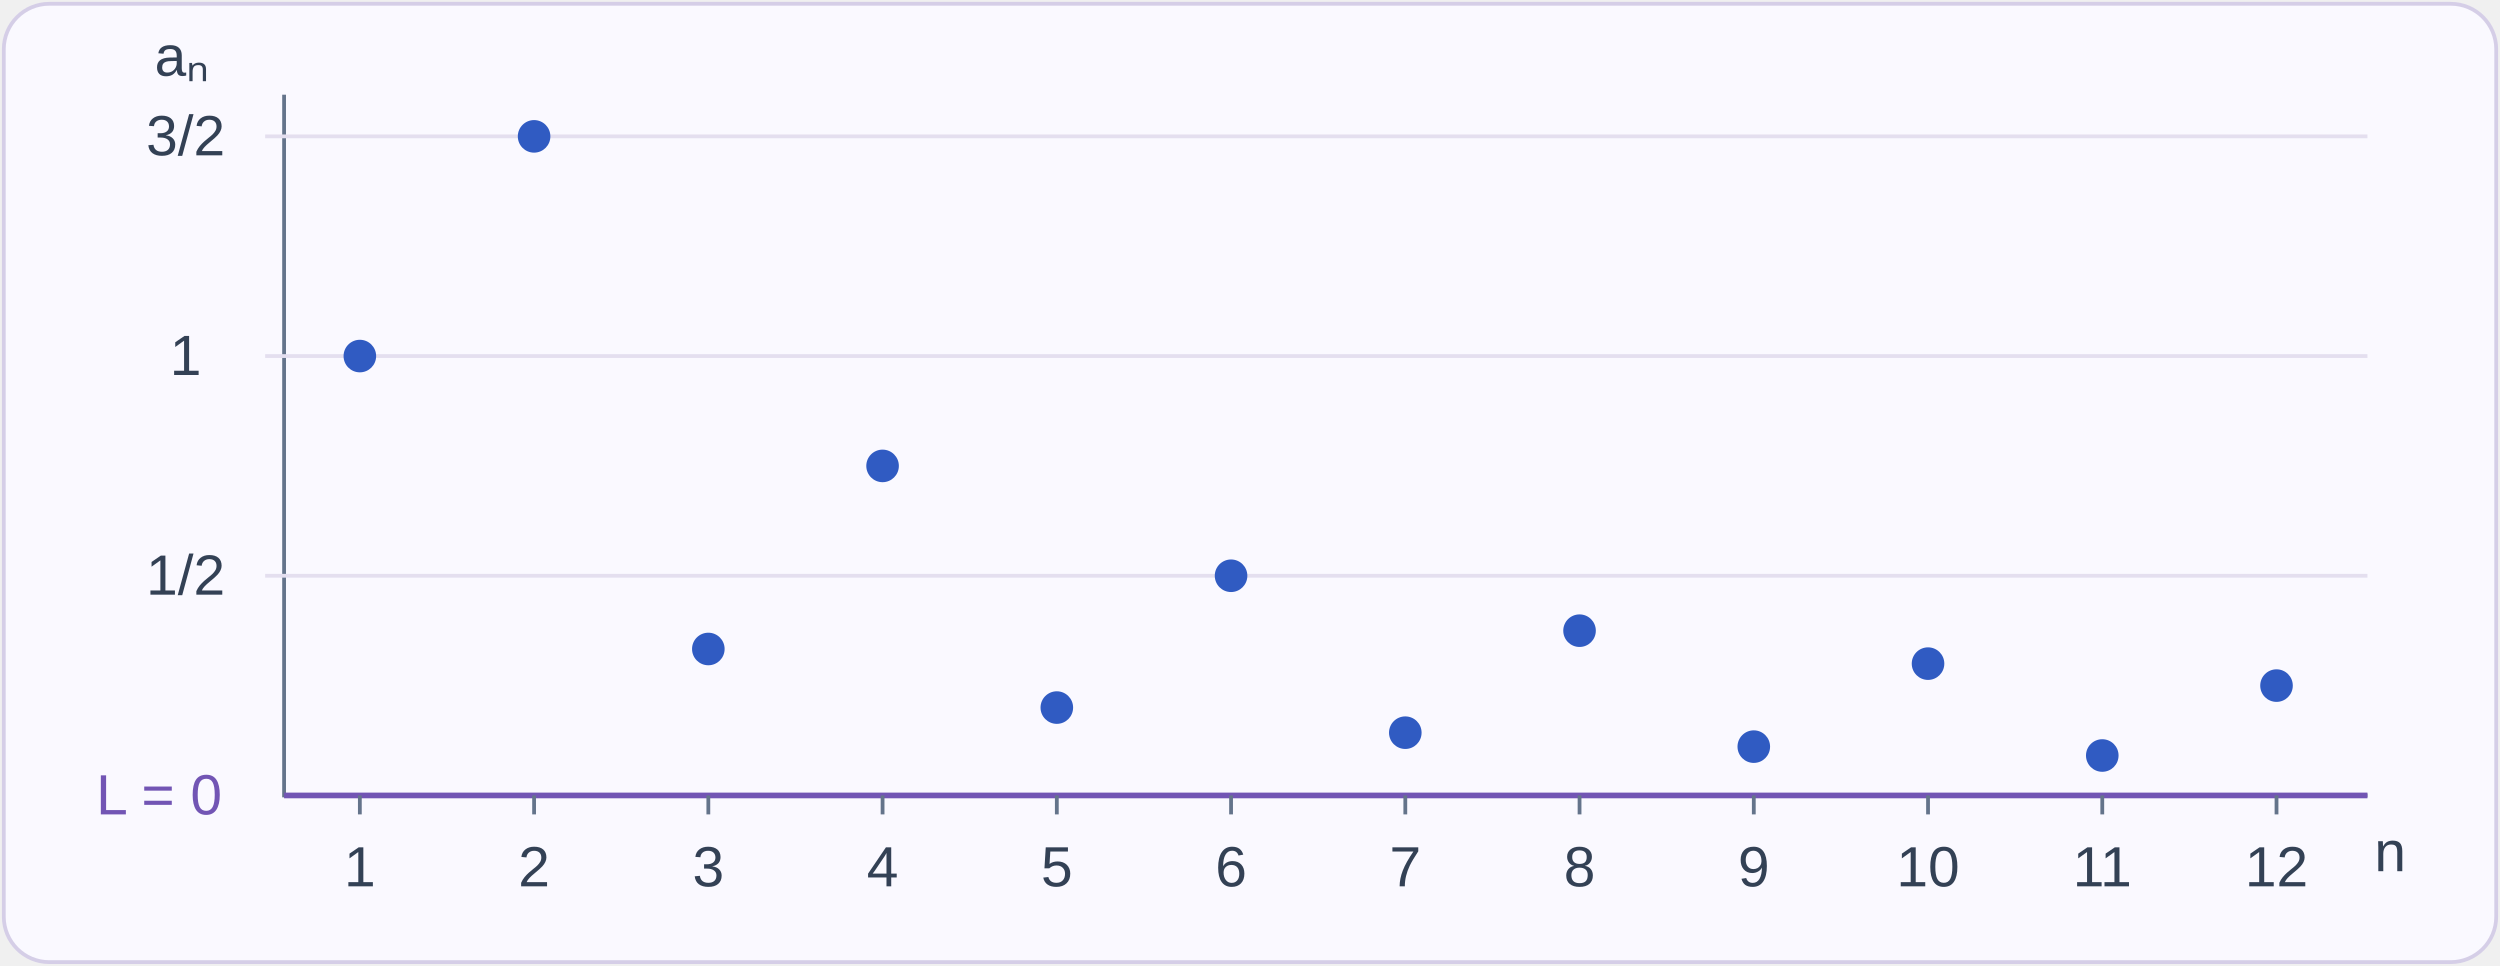
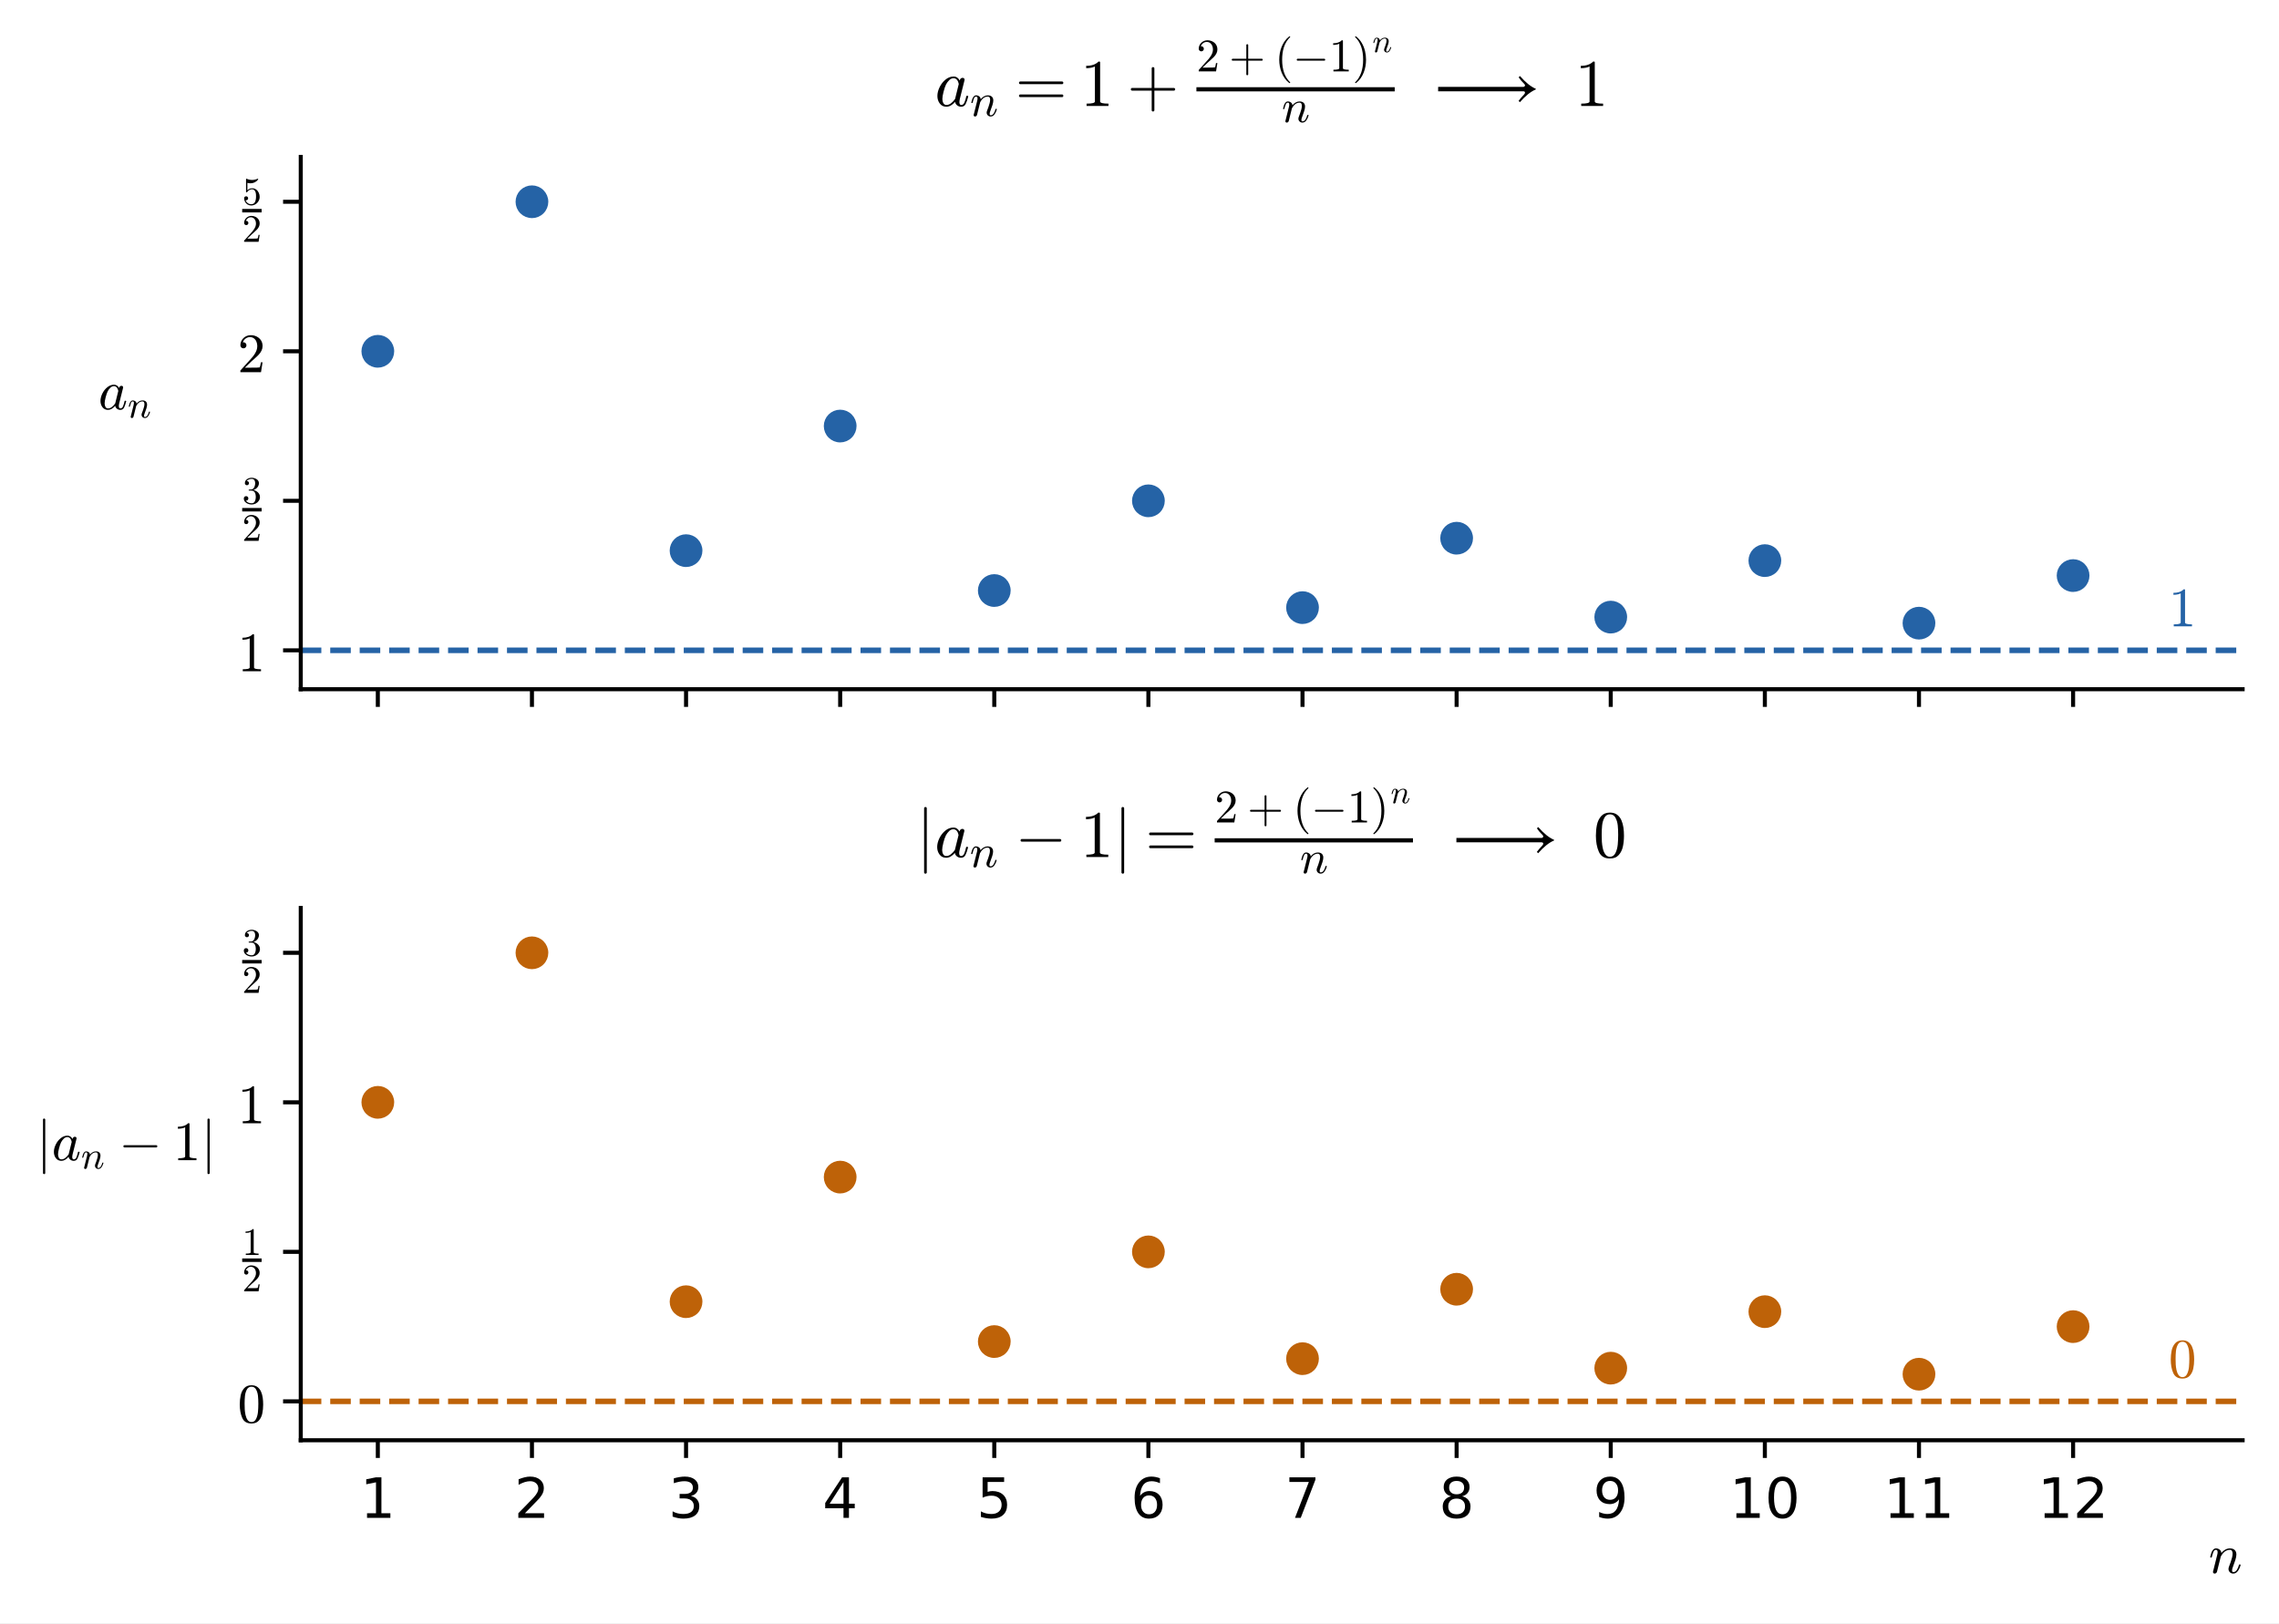
- <svg xmlns="http://www.w3.org/2000/svg" viewBox="0 0 660 255" role="img" aria-labelledby="title desc">
-   <rect x="1" y="1" width="658" height="253" rx="12" fill="#faf9ff" stroke="#d5cee7" />
-   <g font-family="Arial, sans-serif" font-size="15" direction="ltr" text-anchor="middle" fill="#334155">
-     <path d="M75 25V210H625" stroke="#64748b" fill="none" />
-     <text x="631" y="230">n</text>
-     <text x="48" y="20">aₙ</text>
-     <path d="M75 210H625" stroke="#7255b4" stroke-width="1.5" />
-     <text x="42" y="215" fill="#7255b4">L = 0</text>
-     <path d="M70 152H625" stroke="#e4dfef" />
-     <text x="49" y="157">1/2</text>
-     <path d="M70 94H625" stroke="#e4dfef" />
-     <text x="49" y="99">1</text>
-     <path d="M70 36H625" stroke="#e4dfef" />
-     <text x="49" y="41">3/2</text>
-     <path d="M95 210V215" stroke="#64748b" />
-     <text x="95" y="234">1</text>
-     <circle cx="95" cy="94" r="4.3" fill="#305bc2" />
-     <path d="M141 210V215" stroke="#64748b" />
-     <text x="141" y="234">2</text>
-     <circle cx="141" cy="36" r="4.3" fill="#305bc2" />
-     <path d="M187 210V215" stroke="#64748b" />
-     <text x="187" y="234">3</text>
-     <circle cx="187" cy="171.333" r="4.3" fill="#305bc2" />
-     <path d="M233 210V215" stroke="#64748b" />
-     <text x="233" y="234">4</text>
-     <circle cx="233" cy="123" r="4.3" fill="#305bc2" />
-     <path d="M279 210V215" stroke="#64748b" />
-     <text x="279" y="234">5</text>
-     <circle cx="279" cy="186.8" r="4.3" fill="#305bc2" />
-     <path d="M325 210V215" stroke="#64748b" />
-     <text x="325" y="234">6</text>
-     <circle cx="325" cy="152" r="4.3" fill="#305bc2" />
-     <path d="M371 210V215" stroke="#64748b" />
-     <text x="371" y="234">7</text>
-     <circle cx="371" cy="193.429" r="4.3" fill="#305bc2" />
-     <path d="M417 210V215" stroke="#64748b" />
-     <text x="417" y="234">8</text>
-     <circle cx="417" cy="166.5" r="4.3" fill="#305bc2" />
-     <path d="M463 210V215" stroke="#64748b" />
-     <text x="463" y="234">9</text>
-     <circle cx="463" cy="197.111" r="4.3" fill="#305bc2" />
-     <path d="M509 210V215" stroke="#64748b" />
-     <text x="509" y="234">10</text>
-     <circle cx="509" cy="175.2" r="4.3" fill="#305bc2" />
-     <path d="M555 210V215" stroke="#64748b" />
-     <text x="555" y="234">11</text>
-     <circle cx="555" cy="199.455" r="4.3" fill="#305bc2" />
-     <path d="M601 210V215" stroke="#64748b" />
-     <text x="601" y="234">12</text>
-     <circle cx="601" cy="181" r="4.3" fill="#305bc2" />
+ <svg xmlns="http://www.w3.org/2000/svg" xmlns:xlink="http://www.w3.org/1999/xlink" width="451pt" height="321.3pt" viewBox="0 0 451 321.3" version="1.1">
+   <defs>
+     <style type="text/css">*{stroke-linejoin: round; stroke-linecap: butt}</style>
+   </defs>
+   <g id="figure_1">
+     <g id="patch_1">
+       <path d="M 0 321.3  L 451 321.3  L 451 0  L 0 0  z " style="fill: #ffffff" />
+     </g>
+     <g id="axes_1">
+       <g id="patch_2">
+         <path d="M 59.52 136.43  L 443.8 136.43  L 443.8 31.06  L 59.52 31.06  z " style="fill: #ffffff" />
+       </g>
+       <g id="matplotlib.axis_1">
+         <g id="xtick_1">
+           <g id="line2d_1">
+             <defs>
+               <path id="me9217d69cc" d="M 0 0  L 0 3.5  " style="stroke: #000000; stroke-width: 0.8" />
+             </defs>
+             <g>
+               <use xlink:href="#me9217d69cc" x="74.769" y="136.43" style="stroke: #000000; stroke-width: 0.8" />
+             </g>
+           </g>
+         </g>
+         <g id="xtick_2">
+           <g id="line2d_2">
+             <g>
+               <use xlink:href="#me9217d69cc" x="105.268" y="136.43" style="stroke: #000000; stroke-width: 0.8" />
+             </g>
+           </g>
+         </g>
+         <g id="xtick_3">
+           <g id="line2d_3">
+             <g>
+               <use xlink:href="#me9217d69cc" x="135.766" y="136.43" style="stroke: #000000; stroke-width: 0.8" />
+             </g>
+           </g>
+         </g>
+         <g id="xtick_4">
+           <g id="line2d_4">
+             <g>
+               <use xlink:href="#me9217d69cc" x="166.264" y="136.43" style="stroke: #000000; stroke-width: 0.8" />
+             </g>
+           </g>
+         </g>
+         <g id="xtick_5">
+           <g id="line2d_5">
+             <g>
+               <use xlink:href="#me9217d69cc" x="196.763" y="136.43" style="stroke: #000000; stroke-width: 0.8" />
+             </g>
+           </g>
+         </g>
+         <g id="xtick_6">
+           <g id="line2d_6">
+             <g>
+               <use xlink:href="#me9217d69cc" x="227.261" y="136.43" style="stroke: #000000; stroke-width: 0.8" />
+             </g>
+           </g>
+         </g>
+         <g id="xtick_7">
+           <g id="line2d_7">
+             <g>
+               <use xlink:href="#me9217d69cc" x="257.76" y="136.43" style="stroke: #000000; stroke-width: 0.8" />
+             </g>
+           </g>
+         </g>
+         <g id="xtick_8">
+           <g id="line2d_8">
+             <g>
+               <use xlink:href="#me9217d69cc" x="288.258" y="136.43" style="stroke: #000000; stroke-width: 0.8" />
+             </g>
+           </g>
+         </g>
+         <g id="xtick_9">
+           <g id="line2d_9">
+             <g>
+               <use xlink:href="#me9217d69cc" x="318.757" y="136.43" style="stroke: #000000; stroke-width: 0.8" />
+             </g>
+           </g>
+         </g>
+         <g id="xtick_10">
+           <g id="line2d_10">
+             <g>
+               <use xlink:href="#me9217d69cc" x="349.255" y="136.43" style="stroke: #000000; stroke-width: 0.8" />
+             </g>
+           </g>
+         </g>
+         <g id="xtick_11">
+           <g id="line2d_11">
+             <g>
+               <use xlink:href="#me9217d69cc" x="379.753" y="136.43" style="stroke: #000000; stroke-width: 0.8" />
+             </g>
+           </g>
+         </g>
+         <g id="xtick_12">
+           <g id="line2d_12">
+             <g>
+               <use xlink:href="#me9217d69cc" x="410.252" y="136.43" style="stroke: #000000; stroke-width: 0.8" />
+             </g>
+           </g>
+         </g>
+       </g>
+       <g id="matplotlib.axis_2">
+         <g id="ytick_1">
+           <g id="line2d_13">
+             <defs>
+               <path id="m8f1a76b020" d="M 0 0  L -3.5 0  " style="stroke: #000000; stroke-width: 0.8" />
+             </defs>
+             <g>
+               <use xlink:href="#m8f1a76b020" x="59.52" y="128.734" style="stroke: #000000; stroke-width: 0.8" />
+             </g>
+           </g>
+           <g id="text_1">
+             <g transform="translate(47.02 132.9131) scale(0.11 -0.11)">
+               <defs>
+                 <path id="Cmr10-64" d="M 594 0  L 594 225  Q 1394 225 1394 428  L 1394 3788  Q 1063 3628 556 3628  L 556 3853  Q 1341 3853 1741 4263  L 1831 4263  Q 1853 4263 1873 4245  Q 1894 4228 1894 4206  L 1894 428  Q 1894 225 2694 225  L 2694 0  L 594 0  z " transform="scale(0.015625)" />
+               </defs>
+               <use xlink:href="#Cmr10-64" transform="translate(0 0.390625)" />
+             </g>
+           </g>
+         </g>
+         <g id="ytick_2">
+           <g id="line2d_14">
+             <g>
+               <use xlink:href="#m8f1a76b020" x="59.52" y="99.136" style="stroke: #000000; stroke-width: 0.8" />
+             </g>
+           </g>
+           <g id="text_2">
+             <g transform="translate(47.24 103.7011) scale(0.11 -0.11)">
+               <defs>
+                 <path id="Cmr10-6e" d="M 609 494  Q 759 275 1012 169  Q 1266 63 1556 63  Q 1928 63 2084 380  Q 2241 697 2241 1100  Q 2241 1281 2208 1462  Q 2175 1644 2097 1800  Q 2019 1956 1883 2050  Q 1747 2144 1550 2144  L 1125 2144  Q 1069 2144 1069 2203  L 1069 2259  Q 1069 2309 1125 2309  L 1478 2338  Q 1703 2338 1851 2506  Q 2000 2675 2069 2917  Q 2138 3159 2138 3378  Q 2138 3684 1994 3881  Q 1850 4078 1556 4078  Q 1313 4078 1091 3986  Q 869 3894 738 3706  Q 750 3709 759 3711  Q 769 3713 781 3713  Q 925 3713 1022 3613  Q 1119 3513 1119 3372  Q 1119 3234 1022 3134  Q 925 3034 781 3034  Q 641 3034 541 3134  Q 441 3234 441 3372  Q 441 3647 606 3850  Q 772 4053 1033 4158  Q 1294 4263 1556 4263  Q 1750 4263 1965 4205  Q 2181 4147 2356 4039  Q 2531 3931 2642 3762  Q 2753 3594 2753 3378  Q 2753 3109 2633 2881  Q 2513 2653 2303 2487  Q 2094 2322 1844 2241  Q 2122 2188 2372 2031  Q 2622 1875 2773 1631  Q 2925 1388 2925 1106  Q 2925 753 2731 467  Q 2538 181 2222 20  Q 1906 -141 1556 -141  Q 1256 -141 954 -26  Q 653 88 461 316  Q 269 544 269 863  Q 269 1022 375 1128  Q 481 1234 641 1234  Q 744 1234 830 1186  Q 916 1138 964 1050  Q 1013 963 1013 863  Q 1013 706 903 600  Q 794 494 641 494  L 609 494  z " transform="scale(0.015625)" />
+                 <path id="Cmr10-31" d="M 319 0  L 319 172  Q 319 188 331 206  L 1325 1306  Q 1550 1550 1690 1715  Q 1831 1881 1968 2097  Q 2106 2313 2186 2536  Q 2266 2759 2266 3009  Q 2266 3272 2169 3511  Q 2072 3750 1880 3894  Q 1688 4038 1416 4038  Q 1138 4038 916 3870  Q 694 3703 603 3438  Q 628 3444 672 3444  Q 816 3444 917 3347  Q 1019 3250 1019 3097  Q 1019 2950 917 2848  Q 816 2747 672 2747  Q 522 2747 420 2851  Q 319 2956 319 3097  Q 319 3338 409 3548  Q 500 3759 670 3923  Q 841 4088 1055 4175  Q 1269 4263 1509 4263  Q 1875 4263 2190 4108  Q 2506 3953 2690 3670  Q 2875 3388 2875 3009  Q 2875 2731 2753 2481  Q 2631 2231 2440 2026  Q 2250 1822 1953 1562  Q 1656 1303 1563 1216  L 838 519  L 1453 519  Q 1906 519 2211 526  Q 2516 534 2534 550  Q 2609 631 2688 1141  L 2875 1141  L 2694 0  L 319 0  z " transform="scale(0.015625)" />
+               </defs>
+               <use xlink:href="#Cmr10-6e" transform="translate(6.25 36.37344) scale(0.7)" />
+               <use xlink:href="#Cmr10-31" transform="translate(6.25 -30.54531) scale(0.7)" />
+               <path d="M 6.25 22.331  L 6.25 28.581  L 41.25 28.581  L 41.25 22.331  L 6.25 22.331  z " />
+             </g>
+           </g>
+         </g>
+         <g id="ytick_3">
+           <g id="line2d_15">
+             <g>
+               <use xlink:href="#m8f1a76b020" x="59.52" y="69.538" style="stroke: #000000; stroke-width: 0.8" />
+             </g>
+           </g>
+           <g id="text_3">
+             <g transform="translate(47.02 73.71652) scale(0.11 -0.11)">
+               <use xlink:href="#Cmr10-31" transform="translate(0 0.390625)" />
+             </g>
+           </g>
+         </g>
+         <g id="ytick_4">
+           <g id="line2d_16">
+             <g>
+               <use xlink:href="#m8f1a76b020" x="59.52" y="39.939" style="stroke: #000000; stroke-width: 0.8" />
+             </g>
+           </g>
+           <g id="text_4">
+             <g transform="translate(47.24 44.50449) scale(0.11 -0.11)">
+               <defs>
+                 <path id="Cmr10-78" d="M 556 728  Q 622 541 758 387  Q 894 234 1080 148  Q 1266 63 1466 63  Q 1928 63 2103 422  Q 2278 781 2278 1294  Q 2278 1516 2270 1667  Q 2263 1819 2228 1959  Q 2169 2184 2020 2353  Q 1872 2522 1656 2522  Q 1441 2522 1286 2456  Q 1131 2391 1034 2303  Q 938 2216 863 2119  Q 788 2022 769 2016  L 697 2016  Q 681 2016 657 2036  Q 634 2056 634 2075  L 634 4213  Q 634 4228 654 4245  Q 675 4263 697 4263  L 716 4263  Q 1147 4056 1631 4056  Q 2106 4056 2547 4263  L 2566 4263  Q 2588 4263 2606 4247  Q 2625 4231 2625 4213  L 2625 4153  Q 2625 4122 2613 4122  Q 2394 3831 2064 3668  Q 1734 3506 1381 3506  Q 1125 3506 856 3578  L 856 2369  Q 1069 2541 1236 2614  Q 1403 2688 1663 2688  Q 2016 2688 2295 2484  Q 2575 2281 2725 1954  Q 2875 1628 2875 1288  Q 2875 903 2686 575  Q 2497 247 2172 53  Q 1847 -141 1466 -141  Q 1150 -141 886 21  Q 622 184 470 459  Q 319 734 319 1044  Q 319 1188 412 1278  Q 506 1369 647 1369  Q 788 1369 883 1276  Q 978 1184 978 1044  Q 978 906 883 811  Q 788 716 647 716  Q 625 716 597 720  Q 569 725 556 728  z " transform="scale(0.015625)" />
+               </defs>
+               <use xlink:href="#Cmr10-78" transform="translate(6.25 36.37344) scale(0.7)" />
+               <use xlink:href="#Cmr10-31" transform="translate(6.25 -30.54531) scale(0.7)" />
+               <path d="M 6.25 22.331  L 6.25 28.581  L 41.25 28.581  L 41.25 22.331  L 6.25 22.331  z " />
+             </g>
+           </g>
+         </g>
+         <g id="text_5">
+           <g transform="translate(19.465 81.10242) scale(0.11 -0.11)">
+             <defs>
+               <path id="Cmmi10-79" d="M 1113 -72  Q 709 -72 476 233  Q 244 538 244 953  Q 244 1363 456 1803  Q 669 2244 1030 2536  Q 1391 2828 1806 2828  Q 1997 2828 2147 2725  Q 2297 2622 2381 2444  Q 2453 2700 2663 2700  Q 2744 2700 2798 2651  Q 2853 2603 2853 2522  Q 2853 2503 2851 2493  Q 2850 2484 2847 2472  L 2400 684  Q 2356 494 2356 372  Q 2356 97 2541 97  Q 2741 97 2845 351  Q 2950 606 3022 941  Q 3034 978 3072 978  L 3150 978  Q 3175 978 3190 956  Q 3206 934 3206 916  Q 3094 469 2961 198  Q 2828 -72 2528 -72  Q 2313 -72 2147 54  Q 1981 181 1941 391  Q 1528 -72 1113 -72  z M 1119 97  Q 1350 97 1567 270  Q 1784 444 1941 678  Q 1947 684 1947 697  L 2291 2088  L 2297 2106  Q 2259 2334 2132 2498  Q 2006 2663 1791 2663  Q 1575 2663 1389 2486  Q 1203 2309 1075 2069  Q 950 1813 836 1366  Q 722 919 722 672  Q 722 450 817 273  Q 913 97 1119 97  z " transform="scale(0.015625)" />
+               <path id="Cmmi10-7a" d="M 494 109  Q 494 147 500 166  L 978 2075  Q 1025 2253 1025 2388  Q 1025 2663 838 2663  Q 638 2663 541 2423  Q 444 2184 353 1819  Q 353 1800 334 1789  Q 316 1778 300 1778  L 225 1778  Q 203 1778 187 1801  Q 172 1825 172 1844  Q 241 2122 305 2315  Q 369 2509 505 2668  Q 641 2828 844 2828  Q 1084 2828 1268 2676  Q 1453 2525 1453 2291  Q 1644 2541 1900 2684  Q 2156 2828 2444 2828  Q 2672 2828 2837 2750  Q 3003 2672 3095 2514  Q 3188 2356 3188 2138  Q 3188 1875 3070 1503  Q 2953 1131 2778 672  Q 2688 463 2688 288  Q 2688 97 2834 97  Q 3084 97 3251 365  Q 3419 634 3488 941  Q 3500 978 3541 978  L 3616 978  Q 3641 978 3658 962  Q 3675 947 3675 922  Q 3675 916 3669 903  Q 3581 541 3364 234  Q 3147 -72 2822 -72  Q 2597 -72 2437 83  Q 2278 238 2278 459  Q 2278 578 2328 709  Q 2409 919 2514 1209  Q 2619 1500 2686 1765  Q 2753 2031 2753 2234  Q 2753 2413 2679 2538  Q 2606 2663 2431 2663  Q 2197 2663 2000 2559  Q 1803 2456 1656 2286  Q 1509 2116 1388 1881  L 953 141  Q 931 53 854 -9  Q 778 -72 684 -72  Q 606 -72 550 -22  Q 494 28 494 109  z " transform="scale(0.015625)" />
+             </defs>
+             <use xlink:href="#Cmmi10-79" transform="translate(0 0.8125)" />
+             <use xlink:href="#Cmmi10-7a" transform="translate(52.7832 -14.18746) scale(0.7)" />
+           </g>
+         </g>
+       </g>
+       <g id="line2d_17">
+         <path d="M 59.52 128.734  L 443.8 128.734  " clip-path="url(#pbf7c382060)" style="fill: none; stroke-dasharray: 4.07,1.76; stroke-dashoffset: 0; stroke: #2563a6; stroke-width: 1.1" />
+       </g>
+       <g id="patch_3">
+         <path d="M 59.52 136.43  L 59.52 31.06  " style="fill: none; stroke: #000000; stroke-width: 0.8; stroke-linejoin: miter; stroke-linecap: square" />
+       </g>
+       <g id="patch_4">
+         <path d="M 59.52 136.43  L 443.8 136.43  " style="fill: none; stroke: #000000; stroke-width: 0.8; stroke-linejoin: miter; stroke-linecap: square" />
+       </g>
+       <g id="PathCollection_1">
+         <defs>
+           <path id="m8d2d491ec4" d="M 0 2.739  C 0.726 2.739 1.423 2.45 1.936 1.936  C 2.45 1.423 2.739 0.726 2.739 0  C 2.739 -0.726 2.45 -1.423 1.936 -1.936  C 1.423 -2.45 0.726 -2.739 0 -2.739  C -0.726 -2.739 -1.423 -2.45 -1.936 -1.936  C -2.45 -1.423 -2.739 -0.726 -2.739 0  C -2.739 0.726 -2.45 1.423 -1.936 1.936  C -1.423 2.45 -0.726 2.739 0 2.739  z " style="stroke: #2563a6" />
+         </defs>
+         <g clip-path="url(#pbf7c382060)">
+           <use xlink:href="#m8d2d491ec4" x="74.769" y="69.538" style="fill: #2563a6; stroke: #2563a6" />
+           <use xlink:href="#m8d2d491ec4" x="105.268" y="39.939" style="fill: #2563a6; stroke: #2563a6" />
+           <use xlink:href="#m8d2d491ec4" x="135.766" y="109.002" style="fill: #2563a6; stroke: #2563a6" />
+           <use xlink:href="#m8d2d491ec4" x="166.264" y="84.337" style="fill: #2563a6; stroke: #2563a6" />
+           <use xlink:href="#m8d2d491ec4" x="196.763" y="116.895" style="fill: #2563a6; stroke: #2563a6" />
+           <use xlink:href="#m8d2d491ec4" x="227.261" y="99.136" style="fill: #2563a6; stroke: #2563a6" />
+           <use xlink:href="#m8d2d491ec4" x="257.76" y="120.278" style="fill: #2563a6; stroke: #2563a6" />
+           <use xlink:href="#m8d2d491ec4" x="288.258" y="106.536" style="fill: #2563a6; stroke: #2563a6" />
+           <use xlink:href="#m8d2d491ec4" x="318.757" y="122.157" style="fill: #2563a6; stroke: #2563a6" />
+           <use xlink:href="#m8d2d491ec4" x="349.255" y="110.975" style="fill: #2563a6; stroke: #2563a6" />
+           <use xlink:href="#m8d2d491ec4" x="379.753" y="123.353" style="fill: #2563a6; stroke: #2563a6" />
+           <use xlink:href="#m8d2d491ec4" x="410.252" y="113.935" style="fill: #2563a6; stroke: #2563a6" />
+         </g>
+       </g>
+       <g id="text_6">
+         <g style="fill: #2563a6" transform="translate(429.1505 124.02) scale(0.11 -0.11)">
+           <use xlink:href="#Cmr10-64" transform="translate(0 0.390625)" />
+         </g>
+       </g>
+       <g id="text_7">
+         <g transform="translate(185 21.06) scale(0.132 -0.132)">
+           <defs>
+             <path id="Cmr10-29" d="M 481 850  Q 428 850 393 890  Q 359 931 359 978  Q 359 1031 393 1068  Q 428 1106 481 1106  L 4500 1106  Q 4547 1106 4581 1068  Q 4616 1031 4616 978  Q 4616 931 4581 890  Q 4547 850 4500 850  L 481 850  z M 481 2094  Q 428 2094 393 2131  Q 359 2169 359 2222  Q 359 2269 393 2309  Q 428 2350 481 2350  L 4500 2350  Q 4547 2350 4581 2309  Q 4616 2269 4616 2222  Q 4616 2169 4581 2131  Q 4547 2094 4500 2094  L 481 2094  z " transform="scale(0.015625)" />
+             <path id="Cmr10-4c" d="M 481 1472  Q 428 1472 393 1512  Q 359 1553 359 1600  Q 359 1647 393 1687  Q 428 1728 481 1728  L 2363 1728  L 2363 3616  Q 2363 3666 2400 3698  Q 2438 3731 2491 3731  Q 2538 3731 2578 3698  Q 2619 3666 2619 3616  L 2619 1728  L 4500 1728  Q 4547 1728 4581 1687  Q 4616 1647 4616 1600  Q 4616 1553 4581 1512  Q 4547 1472 4500 1472  L 2619 1472  L 2619 -416  Q 2619 -466 2578 -498  Q 2538 -531 2491 -531  Q 2438 -531 2400 -498  Q 2363 -466 2363 -416  L 2363 1472  L 481 1472  z " transform="scale(0.015625)" />
+             <path id="Cmr10-77" d="M 1984 -1588  Q 1628 -1306 1370 -942  Q 1113 -578 948 -165  Q 784 247 703 697  Q 622 1147 622 1600  Q 622 2059 703 2509  Q 784 2959 951 3375  Q 1119 3791 1378 4153  Q 1638 4516 1984 4788  Q 1984 4800 2016 4800  L 2075 4800  Q 2094 4800 2109 4783  Q 2125 4766 2125 4744  Q 2125 4716 2113 4703  Q 1800 4397 1592 4047  Q 1384 3697 1257 3301  Q 1131 2906 1075 2482  Q 1019 2059 1019 1600  Q 1019 -434 2106 -1491  Q 2125 -1509 2125 -1544  Q 2125 -1559 2108 -1579  Q 2091 -1600 2075 -1600  L 2016 -1600  Q 1984 -1600 1984 -1588  z " transform="scale(0.015625)" />
+             <path id="Cmsy10-11" d="M 653 1472  Q 600 1472 565 1512  Q 531 1553 531 1600  Q 531 1647 565 1687  Q 600 1728 653 1728  L 4325 1728  Q 4375 1728 4408 1687  Q 4441 1647 4441 1600  Q 4441 1553 4408 1512  Q 4375 1472 4325 1472  L 653 1472  z " transform="scale(0.015625)" />
+             <path id="Cmr10-44" d="M 416 -1600  Q 359 -1600 359 -1544  Q 359 -1516 372 -1503  Q 1466 -434 1466 1600  Q 1466 3634 384 4691  Q 359 4706 359 4744  Q 359 4766 376 4783  Q 394 4800 416 4800  L 475 4800  Q 494 4800 506 4788  Q 966 4425 1272 3906  Q 1578 3388 1720 2800  Q 1863 2213 1863 1600  Q 1863 1147 1786 708  Q 1709 269 1542 -157  Q 1375 -584 1119 -945  Q 863 -1306 506 -1588  Q 494 -1600 475 -1600  L 416 -1600  z " transform="scale(0.015625)" />
+             <path id="STIXGeneral-Regular-6a9" d="M 9722 1651  L 9722 1587  Q 8986 1274 8198 365  L 8070 486  Q 8250 742 8595 1101  Q 8685 1190 8685 1280  Q 8685 1408 8518 1408  L 352 1408  L 352 1830  L 8525 1830  Q 8576 1830 8633 1878  Q 8691 1926 8691 1971  Q 8691 2042 8602 2131  Q 8288 2432 8077 2752  L 8205 2874  Q 9005 1952 9722 1651  z " transform="scale(0.015625)" />
+           </defs>
+           <use xlink:href="#Cmmi10-79" transform="translate(0 0.625)" />
+           <use xlink:href="#Cmmi10-7a" transform="translate(52.7832 -14.37496) scale(0.7)" />
+           <use xlink:href="#Cmr10-29" transform="translate(120.5105 0.625)" />
+           <use xlink:href="#Cmr10-64" transform="translate(218.1961 0.625)" />
+           <use xlink:href="#Cmr10-4c" transform="translate(288.1962 0.625)" />
+           <use xlink:href="#Cmr10-31" transform="translate(392.1318 52.5) scale(0.7)" />
+           <use xlink:href="#Cmr10-4c" transform="translate(441.1318 52.5) scale(0.7)" />
+           <use xlink:href="#Cmr10-77" transform="translate(509.5117 52.5) scale(0.7)" />
+           <use xlink:href="#Cmsy10-11" transform="translate(536.6846 52.5) scale(0.7)" />
+           <use xlink:href="#Cmr10-64" transform="translate(591.0645 52.5) scale(0.7)" />
+           <use xlink:href="#Cmr10-44" transform="translate(626.0645 52.5) scale(0.7)" />
+           <use xlink:href="#Cmmi10-7a" transform="translate(656.0403 81.40246) scale(0.49)" />
+           <use xlink:href="#Cmmi10-7a" transform="translate(520.1318 -23.51387) scale(0.7)" />
+           <use xlink:href="#STIXGeneral-Regular-6a9" transform="translate(749.0326 0.625)" />
+           <use xlink:href="#Cmr10-64" transform="translate(959.7656 0.625)" />
+           <path d="M 392.132 22.5  L 392.132 28.75  L 689.449 28.75  L 689.449 22.5  L 392.132 22.5  z " />
+         </g>
+       </g>
+     </g>
+     <g id="axes_2">
+       <g id="patch_5">
+         <path d="M 59.52 285.1  L 443.8 285.1  L 443.8 179.73  L 59.52 179.73  z " style="fill: #ffffff" />
+       </g>
+       <g id="matplotlib.axis_3">
+         <g id="xtick_13">
+           <g id="line2d_18">
+             <g>
+               <use xlink:href="#me9217d69cc" x="74.769" y="285.1" style="stroke: #000000; stroke-width: 0.8" />
+             </g>
+           </g>
+           <g id="text_8">
+             <g transform="translate(71.26983 300.4574) scale(0.11 -0.11)">
+               <defs>
+                 <path id="DejaVuSans-14" d="M 794 531  L 1825 531  L 1825 4091  L 703 3866  L 703 4441  L 1819 4666  L 2450 4666  L 2450 531  L 3481 531  L 3481 0  L 794 0  L 794 531  z " transform="scale(0.015625)" />
+               </defs>
+               <use xlink:href="#DejaVuSans-14" />
+             </g>
+           </g>
+         </g>
+         <g id="xtick_14">
+           <g id="line2d_19">
+             <g>
+               <use xlink:href="#me9217d69cc" x="105.268" y="285.1" style="stroke: #000000; stroke-width: 0.8" />
+             </g>
+           </g>
+           <g id="text_9">
+             <g transform="translate(101.7682 300.4574) scale(0.11 -0.11)">
+               <defs>
+                 <path id="DejaVuSans-15" d="M 1228 531  L 3431 531  L 3431 0  L 469 0  L 469 531  Q 828 903 1448 1529  Q 2069 2156 2228 2338  Q 2531 2678 2651 2914  Q 2772 3150 2772 3378  Q 2772 3750 2511 3984  Q 2250 4219 1831 4219  Q 1534 4219 1204 4116  Q 875 4013 500 3803  L 500 4441  Q 881 4594 1212 4672  Q 1544 4750 1819 4750  Q 2544 4750 2975 4387  Q 3406 4025 3406 3419  Q 3406 3131 3298 2873  Q 3191 2616 2906 2266  Q 2828 2175 2409 1742  Q 1991 1309 1228 531  z " transform="scale(0.015625)" />
+               </defs>
+               <use xlink:href="#DejaVuSans-15" />
+             </g>
+           </g>
+         </g>
+         <g id="xtick_15">
+           <g id="line2d_20">
+             <g>
+               <use xlink:href="#me9217d69cc" x="135.766" y="285.1" style="stroke: #000000; stroke-width: 0.8" />
+             </g>
+           </g>
+           <g id="text_10">
+             <g transform="translate(132.2667 300.4574) scale(0.11 -0.11)">
+               <defs>
+                 <path id="DejaVuSans-16" d="M 2597 2516  Q 3050 2419 3304 2112  Q 3559 1806 3559 1356  Q 3559 666 3084 287  Q 2609 -91 1734 -91  Q 1441 -91 1130 -33  Q 819 25 488 141  L 488 750  Q 750 597 1062 519  Q 1375 441 1716 441  Q 2309 441 2620 675  Q 2931 909 2931 1356  Q 2931 1769 2642 2001  Q 2353 2234 1838 2234  L 1294 2234  L 1294 2753  L 1863 2753  Q 2328 2753 2575 2939  Q 2822 3125 2822 3475  Q 2822 3834 2567 4026  Q 2313 4219 1838 4219  Q 1578 4219 1281 4162  Q 984 4106 628 3988  L 628 4550  Q 988 4650 1302 4700  Q 1616 4750 1894 4750  Q 2613 4750 3031 4423  Q 3450 4097 3450 3541  Q 3450 3153 3228 2886  Q 3006 2619 2597 2516  z " transform="scale(0.015625)" />
+               </defs>
+               <use xlink:href="#DejaVuSans-16" />
+             </g>
+           </g>
+         </g>
+         <g id="xtick_16">
+           <g id="line2d_21">
+             <g>
+               <use xlink:href="#me9217d69cc" x="166.264" y="285.1" style="stroke: #000000; stroke-width: 0.8" />
+             </g>
+           </g>
+           <g id="text_11">
+             <g transform="translate(162.7651 300.4574) scale(0.11 -0.11)">
+               <defs>
+                 <path id="DejaVuSans-17" d="M 2419 4116  L 825 1625  L 2419 1625  L 2419 4116  z M 2253 4666  L 3047 4666  L 3047 1625  L 3713 1625  L 3713 1100  L 3047 1100  L 3047 0  L 2419 0  L 2419 1100  L 313 1100  L 313 1709  L 2253 4666  z " transform="scale(0.015625)" />
+               </defs>
+               <use xlink:href="#DejaVuSans-17" />
+             </g>
+           </g>
+         </g>
+         <g id="xtick_17">
+           <g id="line2d_22">
+             <g>
+               <use xlink:href="#me9217d69cc" x="196.763" y="285.1" style="stroke: #000000; stroke-width: 0.8" />
+             </g>
+           </g>
+           <g id="text_12">
+             <g transform="translate(193.2635 300.4574) scale(0.11 -0.11)">
+               <defs>
+                 <path id="DejaVuSans-18" d="M 691 4666  L 3169 4666  L 3169 4134  L 1269 4134  L 1269 2991  Q 1406 3038 1543 3061  Q 1681 3084 1819 3084  Q 2600 3084 3056 2656  Q 3513 2228 3513 1497  Q 3513 744 3044 326  Q 2575 -91 1722 -91  Q 1428 -91 1123 -41  Q 819 9 494 109  L 494 744  Q 775 591 1075 516  Q 1375 441 1709 441  Q 2250 441 2565 725  Q 2881 1009 2881 1497  Q 2881 1984 2565 2268  Q 2250 2553 1709 2553  Q 1456 2553 1204 2497  Q 953 2441 691 2322  L 691 4666  z " transform="scale(0.015625)" />
+               </defs>
+               <use xlink:href="#DejaVuSans-18" />
+             </g>
+           </g>
+         </g>
+         <g id="xtick_18">
+           <g id="line2d_23">
+             <g>
+               <use xlink:href="#me9217d69cc" x="227.261" y="285.1" style="stroke: #000000; stroke-width: 0.8" />
+             </g>
+           </g>
+           <g id="text_13">
+             <g transform="translate(223.7619 300.4574) scale(0.11 -0.11)">
+               <defs>
+                 <path id="DejaVuSans-19" d="M 2113 2584  Q 1688 2584 1439 2293  Q 1191 2003 1191 1497  Q 1191 994 1439 701  Q 1688 409 2113 409  Q 2538 409 2786 701  Q 3034 994 3034 1497  Q 3034 2003 2786 2293  Q 2538 2584 2113 2584  z M 3366 4563  L 3366 3988  Q 3128 4100 2886 4159  Q 2644 4219 2406 4219  Q 1781 4219 1451 3797  Q 1122 3375 1075 2522  Q 1259 2794 1537 2939  Q 1816 3084 2150 3084  Q 2853 3084 3261 2657  Q 3669 2231 3669 1497  Q 3669 778 3244 343  Q 2819 -91 2113 -91  Q 1303 -91 875 529  Q 447 1150 447 2328  Q 447 3434 972 4092  Q 1497 4750 2381 4750  Q 2619 4750 2861 4703  Q 3103 4656 3366 4563  z " transform="scale(0.015625)" />
+               </defs>
+               <use xlink:href="#DejaVuSans-19" />
+             </g>
+           </g>
+         </g>
+         <g id="xtick_19">
+           <g id="line2d_24">
+             <g>
+               <use xlink:href="#me9217d69cc" x="257.76" y="285.1" style="stroke: #000000; stroke-width: 0.8" />
+             </g>
+           </g>
+           <g id="text_14">
+             <g transform="translate(254.2603 300.4574) scale(0.11 -0.11)">
+               <defs>
+                 <path id="DejaVuSans-1a" d="M 525 4666  L 3525 4666  L 3525 4397  L 1831 0  L 1172 0  L 2766 4134  L 525 4134  L 525 4666  z " transform="scale(0.015625)" />
+               </defs>
+               <use xlink:href="#DejaVuSans-1a" />
+             </g>
+           </g>
+         </g>
+         <g id="xtick_20">
+           <g id="line2d_25">
+             <g>
+               <use xlink:href="#me9217d69cc" x="288.258" y="285.1" style="stroke: #000000; stroke-width: 0.8" />
+             </g>
+           </g>
+           <g id="text_15">
+             <g transform="translate(284.7587 300.4574) scale(0.11 -0.11)">
+               <defs>
+                 <path id="DejaVuSans-1b" d="M 2034 2216  Q 1584 2216 1326 1975  Q 1069 1734 1069 1313  Q 1069 891 1326 650  Q 1584 409 2034 409  Q 2484 409 2743 651  Q 3003 894 3003 1313  Q 3003 1734 2745 1975  Q 2488 2216 2034 2216  z M 1403 2484  Q 997 2584 770 2862  Q 544 3141 544 3541  Q 544 4100 942 4425  Q 1341 4750 2034 4750  Q 2731 4750 3128 4425  Q 3525 4100 3525 3541  Q 3525 3141 3298 2862  Q 3072 2584 2669 2484  Q 3125 2378 3379 2068  Q 3634 1759 3634 1313  Q 3634 634 3220 271  Q 2806 -91 2034 -91  Q 1263 -91 848 271  Q 434 634 434 1313  Q 434 1759 690 2068  Q 947 2378 1403 2484  z M 1172 3481  Q 1172 3119 1398 2916  Q 1625 2713 2034 2713  Q 2441 2713 2670 2916  Q 2900 3119 2900 3481  Q 2900 3844 2670 4047  Q 2441 4250 2034 4250  Q 1625 4250 1398 4047  Q 1172 3844 1172 3481  z " transform="scale(0.015625)" />
+               </defs>
+               <use xlink:href="#DejaVuSans-1b" />
+             </g>
+           </g>
+         </g>
+         <g id="xtick_21">
+           <g id="line2d_26">
+             <g>
+               <use xlink:href="#me9217d69cc" x="318.757" y="285.1" style="stroke: #000000; stroke-width: 0.8" />
+             </g>
+           </g>
+           <g id="text_16">
+             <g transform="translate(315.2571 300.4574) scale(0.11 -0.11)">
+               <defs>
+                 <path id="DejaVuSans-1c" d="M 703 97  L 703 672  Q 941 559 1184 500  Q 1428 441 1663 441  Q 2288 441 2617 861  Q 2947 1281 2994 2138  Q 2813 1869 2534 1725  Q 2256 1581 1919 1581  Q 1219 1581 811 2004  Q 403 2428 403 3163  Q 403 3881 828 4315  Q 1253 4750 1959 4750  Q 2769 4750 3195 4129  Q 3622 3509 3622 2328  Q 3622 1225 3098 567  Q 2575 -91 1691 -91  Q 1453 -91 1209 -44  Q 966 3 703 97  z M 1959 2075  Q 2384 2075 2632 2365  Q 2881 2656 2881 3163  Q 2881 3666 2632 3958  Q 2384 4250 1959 4250  Q 1534 4250 1286 3958  Q 1038 3666 1038 3163  Q 1038 2656 1286 2365  Q 1534 2075 1959 2075  z " transform="scale(0.015625)" />
+               </defs>
+               <use xlink:href="#DejaVuSans-1c" />
+             </g>
+           </g>
+         </g>
+         <g id="xtick_22">
+           <g id="line2d_27">
+             <g>
+               <use xlink:href="#me9217d69cc" x="349.255" y="285.1" style="stroke: #000000; stroke-width: 0.8" />
+             </g>
+           </g>
+           <g id="text_17">
+             <g transform="translate(342.2562 300.4574) scale(0.11 -0.11)">
+               <defs>
+                 <path id="DejaVuSans-13" d="M 2034 4250  Q 1547 4250 1301 3770  Q 1056 3291 1056 2328  Q 1056 1369 1301 889  Q 1547 409 2034 409  Q 2525 409 2770 889  Q 3016 1369 3016 2328  Q 3016 3291 2770 3770  Q 2525 4250 2034 4250  z M 2034 4750  Q 2819 4750 3233 4129  Q 3647 3509 3647 2328  Q 3647 1150 3233 529  Q 2819 -91 2034 -91  Q 1250 -91 836 529  Q 422 1150 422 2328  Q 422 3509 836 4129  Q 1250 4750 2034 4750  z " transform="scale(0.015625)" />
+               </defs>
+               <use xlink:href="#DejaVuSans-14" />
+               <use xlink:href="#DejaVuSans-13" transform="translate(63.625 0)" />
+             </g>
+           </g>
+         </g>
+         <g id="xtick_23">
+           <g id="line2d_28">
+             <g>
+               <use xlink:href="#me9217d69cc" x="379.753" y="285.1" style="stroke: #000000; stroke-width: 0.8" />
+             </g>
+           </g>
+           <g id="text_18">
+             <g transform="translate(372.7546 300.4574) scale(0.11 -0.11)">
+               <use xlink:href="#DejaVuSans-14" />
+               <use xlink:href="#DejaVuSans-14" transform="translate(63.625 0)" />
+             </g>
+           </g>
+         </g>
+         <g id="xtick_24">
+           <g id="line2d_29">
+             <g>
+               <use xlink:href="#me9217d69cc" x="410.252" y="285.1" style="stroke: #000000; stroke-width: 0.8" />
+             </g>
+           </g>
+           <g id="text_19">
+             <g transform="translate(403.253 300.4574) scale(0.11 -0.11)">
+               <use xlink:href="#DejaVuSans-14" />
+               <use xlink:href="#DejaVuSans-15" transform="translate(63.625 0)" />
+             </g>
+           </g>
+         </g>
+         <g id="text_20">
+           <g transform="translate(437.09 311.4574) scale(0.11 -0.11)">
+             <use xlink:href="#Cmmi10-7a" transform="translate(0 0.8125)" />
+           </g>
+         </g>
+       </g>
+       <g id="matplotlib.axis_4">
+         <g id="ytick_5">
+           <g id="line2d_30">
+             <g>
+               <use xlink:href="#m8f1a76b020" x="59.52" y="277.404" style="stroke: #000000; stroke-width: 0.8" />
+             </g>
+           </g>
+           <g id="text_21">
+             <g transform="translate(47.02 281.5831) scale(0.11 -0.11)">
+               <defs>
+                 <path id="Cmr10-28" d="M 1600 -141  Q 816 -141 533 504  Q 250 1150 250 2041  Q 250 2597 351 3087  Q 453 3578 754 3920  Q 1056 4263 1600 4263  Q 2022 4263 2290 4056  Q 2559 3850 2700 3523  Q 2841 3197 2892 2823  Q 2944 2450 2944 2041  Q 2944 1491 2842 1011  Q 2741 531 2444 195  Q 2147 -141 1600 -141  z M 1600 25  Q 1956 25 2131 390  Q 2306 756 2347 1200  Q 2388 1644 2388 2144  Q 2388 2625 2347 3031  Q 2306 3438 2132 3767  Q 1959 4097 1600 4097  Q 1238 4097 1063 3765  Q 888 3434 847 3029  Q 806 2625 806 2144  Q 806 1788 823 1472  Q 841 1156 916 820  Q 991 484 1158 254  Q 1325 25 1600 25  z " transform="scale(0.015625)" />
+               </defs>
+               <use xlink:href="#Cmr10-28" transform="translate(0 0.390625)" />
+             </g>
+           </g>
+         </g>
+         <g id="ytick_6">
+           <g id="line2d_31">
+             <g>
+               <use xlink:href="#m8f1a76b020" x="59.52" y="247.806" style="stroke: #000000; stroke-width: 0.8" />
+             </g>
+           </g>
+           <g id="text_22">
+             <g transform="translate(47.24 252.3161) scale(0.11 -0.11)">
+               <use xlink:href="#Cmr10-64" transform="translate(6.25 35.37344) scale(0.7)" />
+               <use xlink:href="#Cmr10-31" transform="translate(6.25 -30.00313) scale(0.7)" />
+               <path d="M 6.25 22.873  L 6.25 29.123  L 41.25 29.123  L 41.25 22.873  L 6.25 22.873  z " />
+             </g>
+           </g>
+         </g>
+         <g id="ytick_7">
+           <g id="line2d_32">
+             <g>
+               <use xlink:href="#m8f1a76b020" x="59.52" y="218.208" style="stroke: #000000; stroke-width: 0.8" />
+             </g>
+           </g>
+           <g id="text_23">
+             <g transform="translate(47.02 222.3865) scale(0.11 -0.11)">
+               <use xlink:href="#Cmr10-64" transform="translate(0 0.390625)" />
+             </g>
+           </g>
+         </g>
+         <g id="ytick_8">
+           <g id="line2d_33">
+             <g>
+               <use xlink:href="#m8f1a76b020" x="59.52" y="188.609" style="stroke: #000000; stroke-width: 0.8" />
+             </g>
+           </g>
+           <g id="text_24">
+             <g transform="translate(47.24 193.1745) scale(0.11 -0.11)">
+               <use xlink:href="#Cmr10-6e" transform="translate(6.25 36.37344) scale(0.7)" />
+               <use xlink:href="#Cmr10-31" transform="translate(6.25 -30.54531) scale(0.7)" />
+               <path d="M 6.25 22.331  L 6.25 28.581  L 41.25 28.581  L 41.25 22.331  L 6.25 22.331  z " />
+             </g>
+           </g>
+         </g>
+         <g id="text_25">
+           <g transform="translate(7.2 229.665) scale(0.11 -0.11)">
+             <defs>
+               <path id="Cmsy10-2f" d="M 763 -1484  L 763 4684  Q 763 4734 800 4767  Q 838 4800 891 4800  Q 938 4800 978 4767  Q 1019 4734 1019 4684  L 1019 -1484  Q 1019 -1534 978 -1567  Q 938 -1600 891 -1600  Q 838 -1600 800 -1567  Q 763 -1534 763 -1484  z " transform="scale(0.015625)" />
+             </defs>
+             <use xlink:href="#Cmsy10-2f" />
+             <use xlink:href="#Cmmi10-79" transform="translate(27.68555 0)" />
+             <use xlink:href="#Cmmi10-7a" transform="translate(80.46875 -14.99996) scale(0.7)" />
+             <use xlink:href="#Cmsy10-11" transform="translate(148.1961 0)" />
+             <use xlink:href="#Cmr10-64" transform="translate(245.8817 0)" />
+             <use xlink:href="#Cmsy10-2f" transform="translate(295.8817 0)" />
+           </g>
+         </g>
+       </g>
+       <g id="line2d_34">
+         <path d="M 59.52 277.404  L 443.8 277.404  " clip-path="url(#pe1fe51647c)" style="fill: none; stroke-dasharray: 4.07,1.76; stroke-dashoffset: 0; stroke: #be6208; stroke-width: 1.1" />
+       </g>
+       <g id="patch_6">
+         <path d="M 59.52 285.1  L 59.52 179.73  " style="fill: none; stroke: #000000; stroke-width: 0.8; stroke-linejoin: miter; stroke-linecap: square" />
+       </g>
+       <g id="patch_7">
+         <path d="M 59.52 285.1  L 443.8 285.1  " style="fill: none; stroke: #000000; stroke-width: 0.8; stroke-linejoin: miter; stroke-linecap: square" />
+       </g>
+       <g id="PathCollection_2">
+         <defs>
+           <path id="m970182b78e" d="M 0 2.739  C 0.726 2.739 1.423 2.45 1.936 1.936  C 2.45 1.423 2.739 0.726 2.739 0  C 2.739 -0.726 2.45 -1.423 1.936 -1.936  C 1.423 -2.45 0.726 -2.739 0 -2.739  C -0.726 -2.739 -1.423 -2.45 -1.936 -1.936  C -2.45 -1.423 -2.739 -0.726 -2.739 0  C -2.739 0.726 -2.45 1.423 -1.936 1.936  C -1.423 2.45 -0.726 2.739 0 2.739  z " style="stroke: #be6208" />
+         </defs>
+         <g clip-path="url(#pe1fe51647c)">
+           <use xlink:href="#m970182b78e" x="74.769" y="218.208" style="fill: #be6208; stroke: #be6208" />
+           <use xlink:href="#m970182b78e" x="105.268" y="188.609" style="fill: #be6208; stroke: #be6208" />
+           <use xlink:href="#m970182b78e" x="135.766" y="257.672" style="fill: #be6208; stroke: #be6208" />
+           <use xlink:href="#m970182b78e" x="166.264" y="233.007" style="fill: #be6208; stroke: #be6208" />
+           <use xlink:href="#m970182b78e" x="196.763" y="265.565" style="fill: #be6208; stroke: #be6208" />
+           <use xlink:href="#m970182b78e" x="227.261" y="247.806" style="fill: #be6208; stroke: #be6208" />
+           <use xlink:href="#m970182b78e" x="257.76" y="268.948" style="fill: #be6208; stroke: #be6208" />
+           <use xlink:href="#m970182b78e" x="288.258" y="255.206" style="fill: #be6208; stroke: #be6208" />
+           <use xlink:href="#m970182b78e" x="318.757" y="270.827" style="fill: #be6208; stroke: #be6208" />
+           <use xlink:href="#m970182b78e" x="349.255" y="259.645" style="fill: #be6208; stroke: #be6208" />
+           <use xlink:href="#m970182b78e" x="379.753" y="272.023" style="fill: #be6208; stroke: #be6208" />
+           <use xlink:href="#m970182b78e" x="410.252" y="262.605" style="fill: #be6208; stroke: #be6208" />
+         </g>
+       </g>
+       <g id="text_26">
+         <g style="fill: #be6208" transform="translate(429.1505 272.69) scale(0.11 -0.11)">
+           <use xlink:href="#Cmr10-28" transform="translate(0 0.390625)" />
+         </g>
+       </g>
+       <g id="text_27">
+         <g transform="translate(181.304 169.73) scale(0.132 -0.132)">
+           <use xlink:href="#Cmsy10-2f" transform="translate(0 0.625)" />
+           <use xlink:href="#Cmmi10-79" transform="translate(27.68555 0.625)" />
+           <use xlink:href="#Cmmi10-7a" transform="translate(80.46875 -14.37496) scale(0.7)" />
+           <use xlink:href="#Cmsy10-11" transform="translate(148.1961 0.625)" />
+           <use xlink:href="#Cmr10-64" transform="translate(245.8817 0.625)" />
+           <use xlink:href="#Cmsy10-2f" transform="translate(295.8817 0.625)" />
+           <use xlink:href="#Cmr10-29" transform="translate(343.5673 0.625)" />
+           <use xlink:href="#Cmr10-31" transform="translate(447.5029 52.5) scale(0.7)" />
+           <use xlink:href="#Cmr10-4c" transform="translate(496.5029 52.5) scale(0.7)" />
+           <use xlink:href="#Cmr10-77" transform="translate(564.8828 52.5) scale(0.7)" />
+           <use xlink:href="#Cmsy10-11" transform="translate(592.0557 52.5) scale(0.7)" />
+           <use xlink:href="#Cmr10-64" transform="translate(646.4356 52.5) scale(0.7)" />
+           <use xlink:href="#Cmr10-44" transform="translate(681.4356 52.5) scale(0.7)" />
+           <use xlink:href="#Cmmi10-7a" transform="translate(711.4114 81.40246) scale(0.49)" />
+           <use xlink:href="#Cmmi10-7a" transform="translate(575.5029 -23.51387) scale(0.7)" />
+           <use xlink:href="#STIXGeneral-Regular-6a9" transform="translate(804.4037 0.625)" />
+           <use xlink:href="#Cmr10-28" transform="translate(1015.137 0.625)" />
+           <path d="M 447.503 22.5  L 447.503 28.75  L 744.82 28.75  L 744.82 22.5  L 447.503 22.5  z " />
+         </g>
+       </g>
+     </g>
  </g>
+   <defs>
+     <clipPath id="pbf7c382060">
+       <rect x="59.52" y="31.06" width="384.28" height="105.37" />
+     </clipPath>
+     <clipPath id="pe1fe51647c">
+       <rect x="59.52" y="179.73" width="384.28" height="105.37" />
+     </clipPath>
+   </defs>
</svg>
